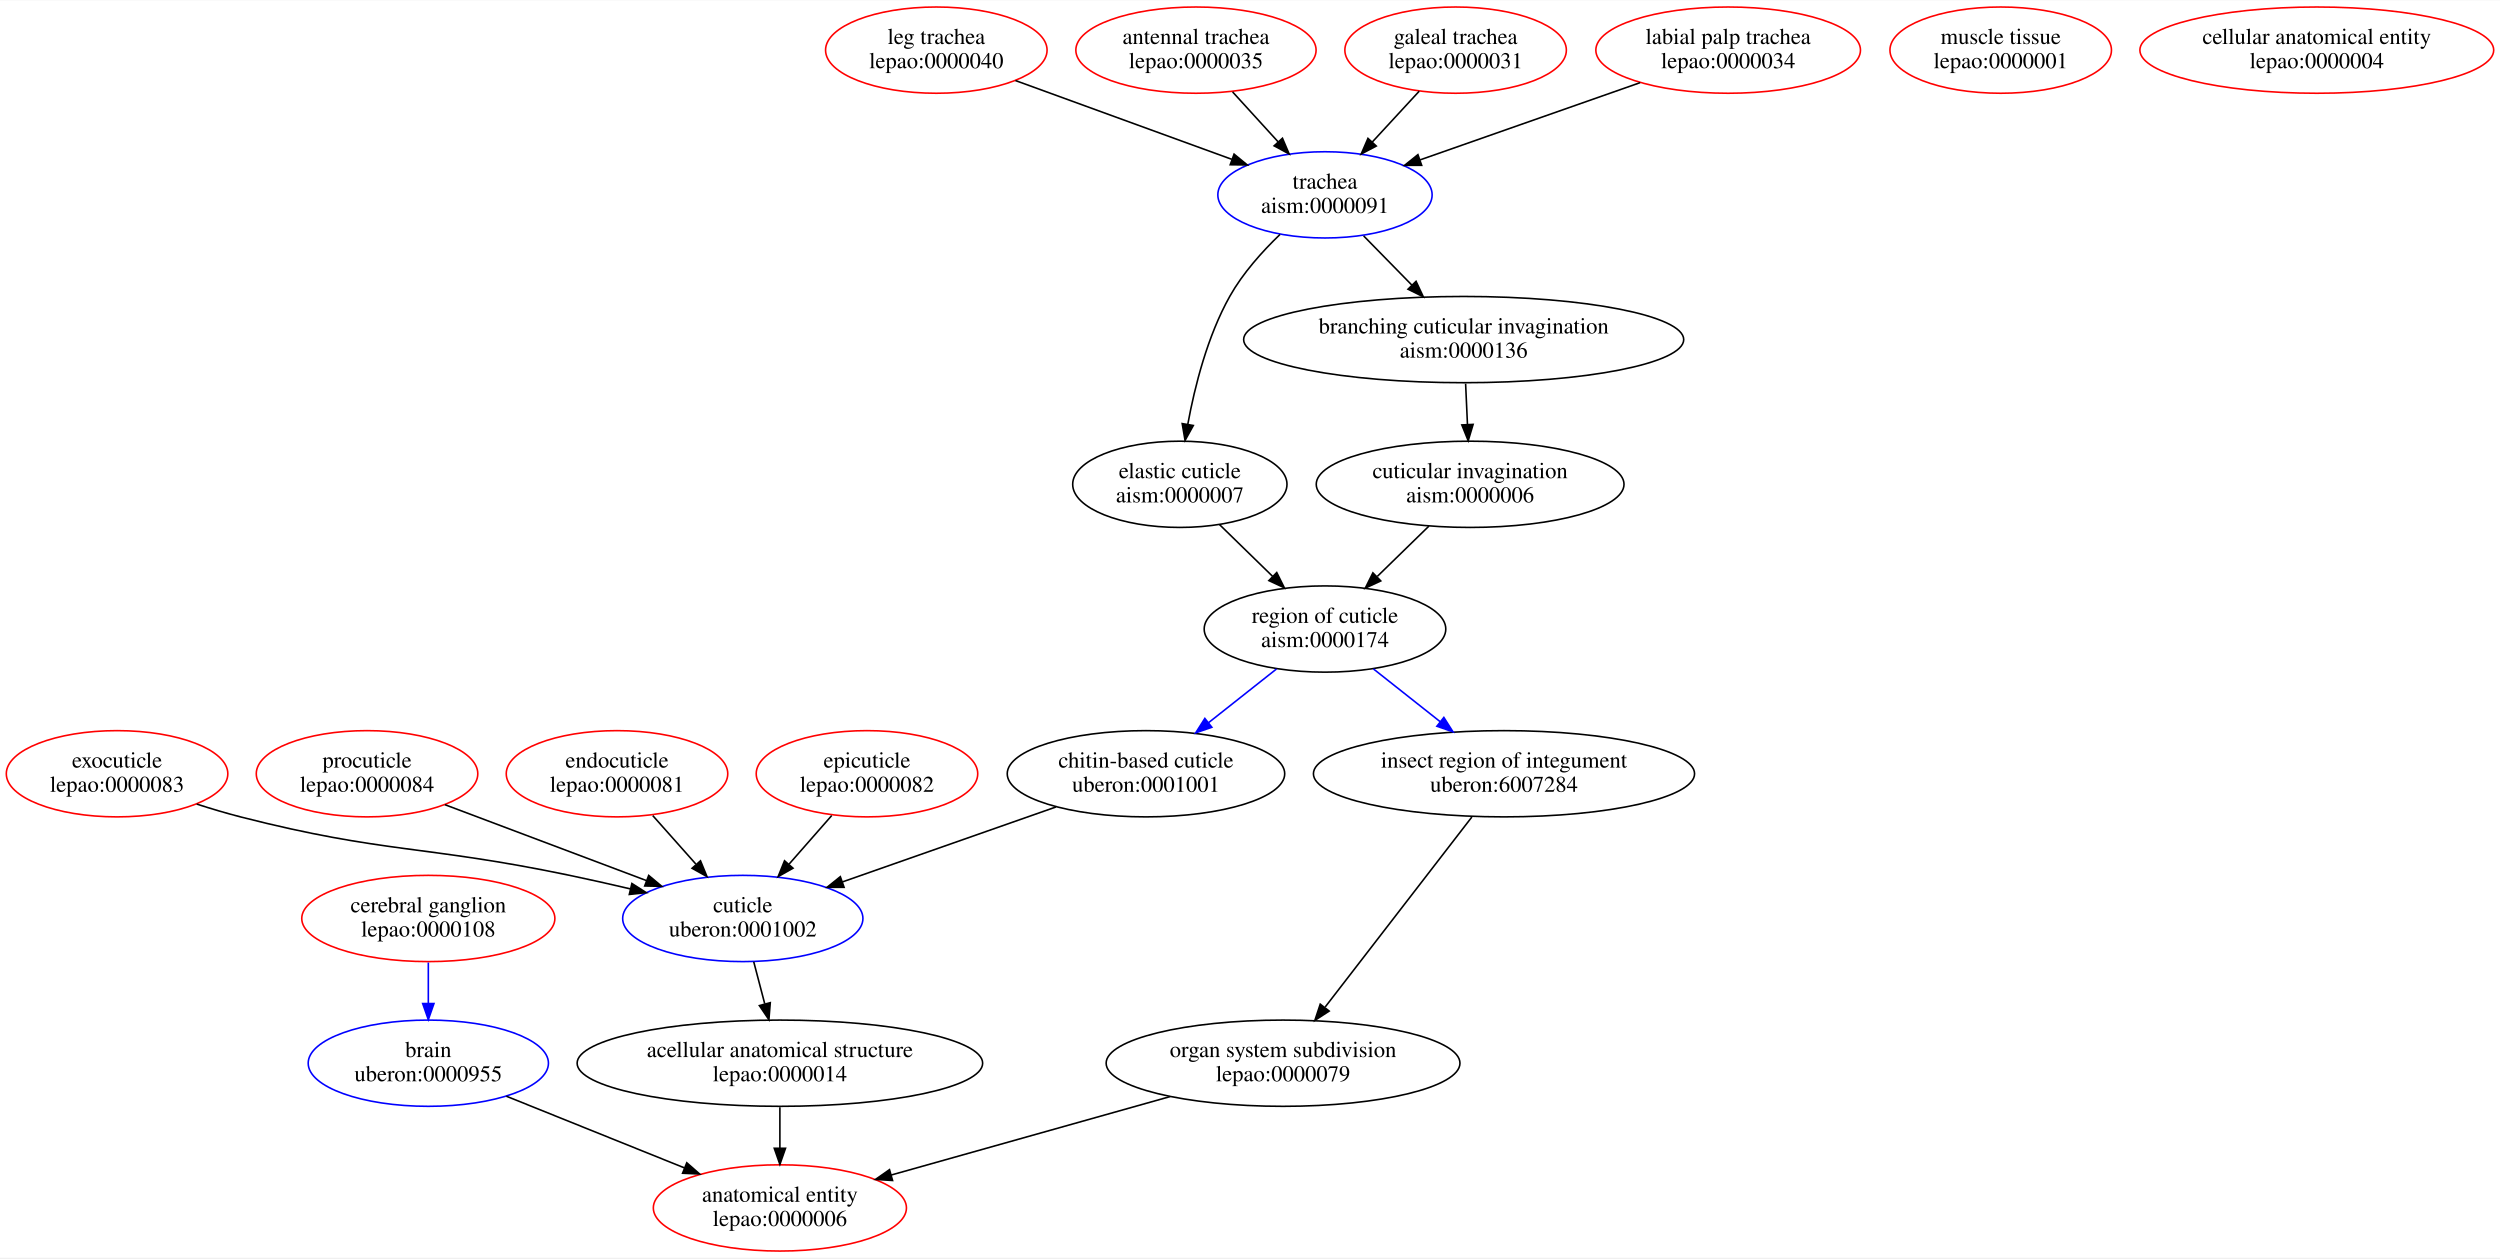
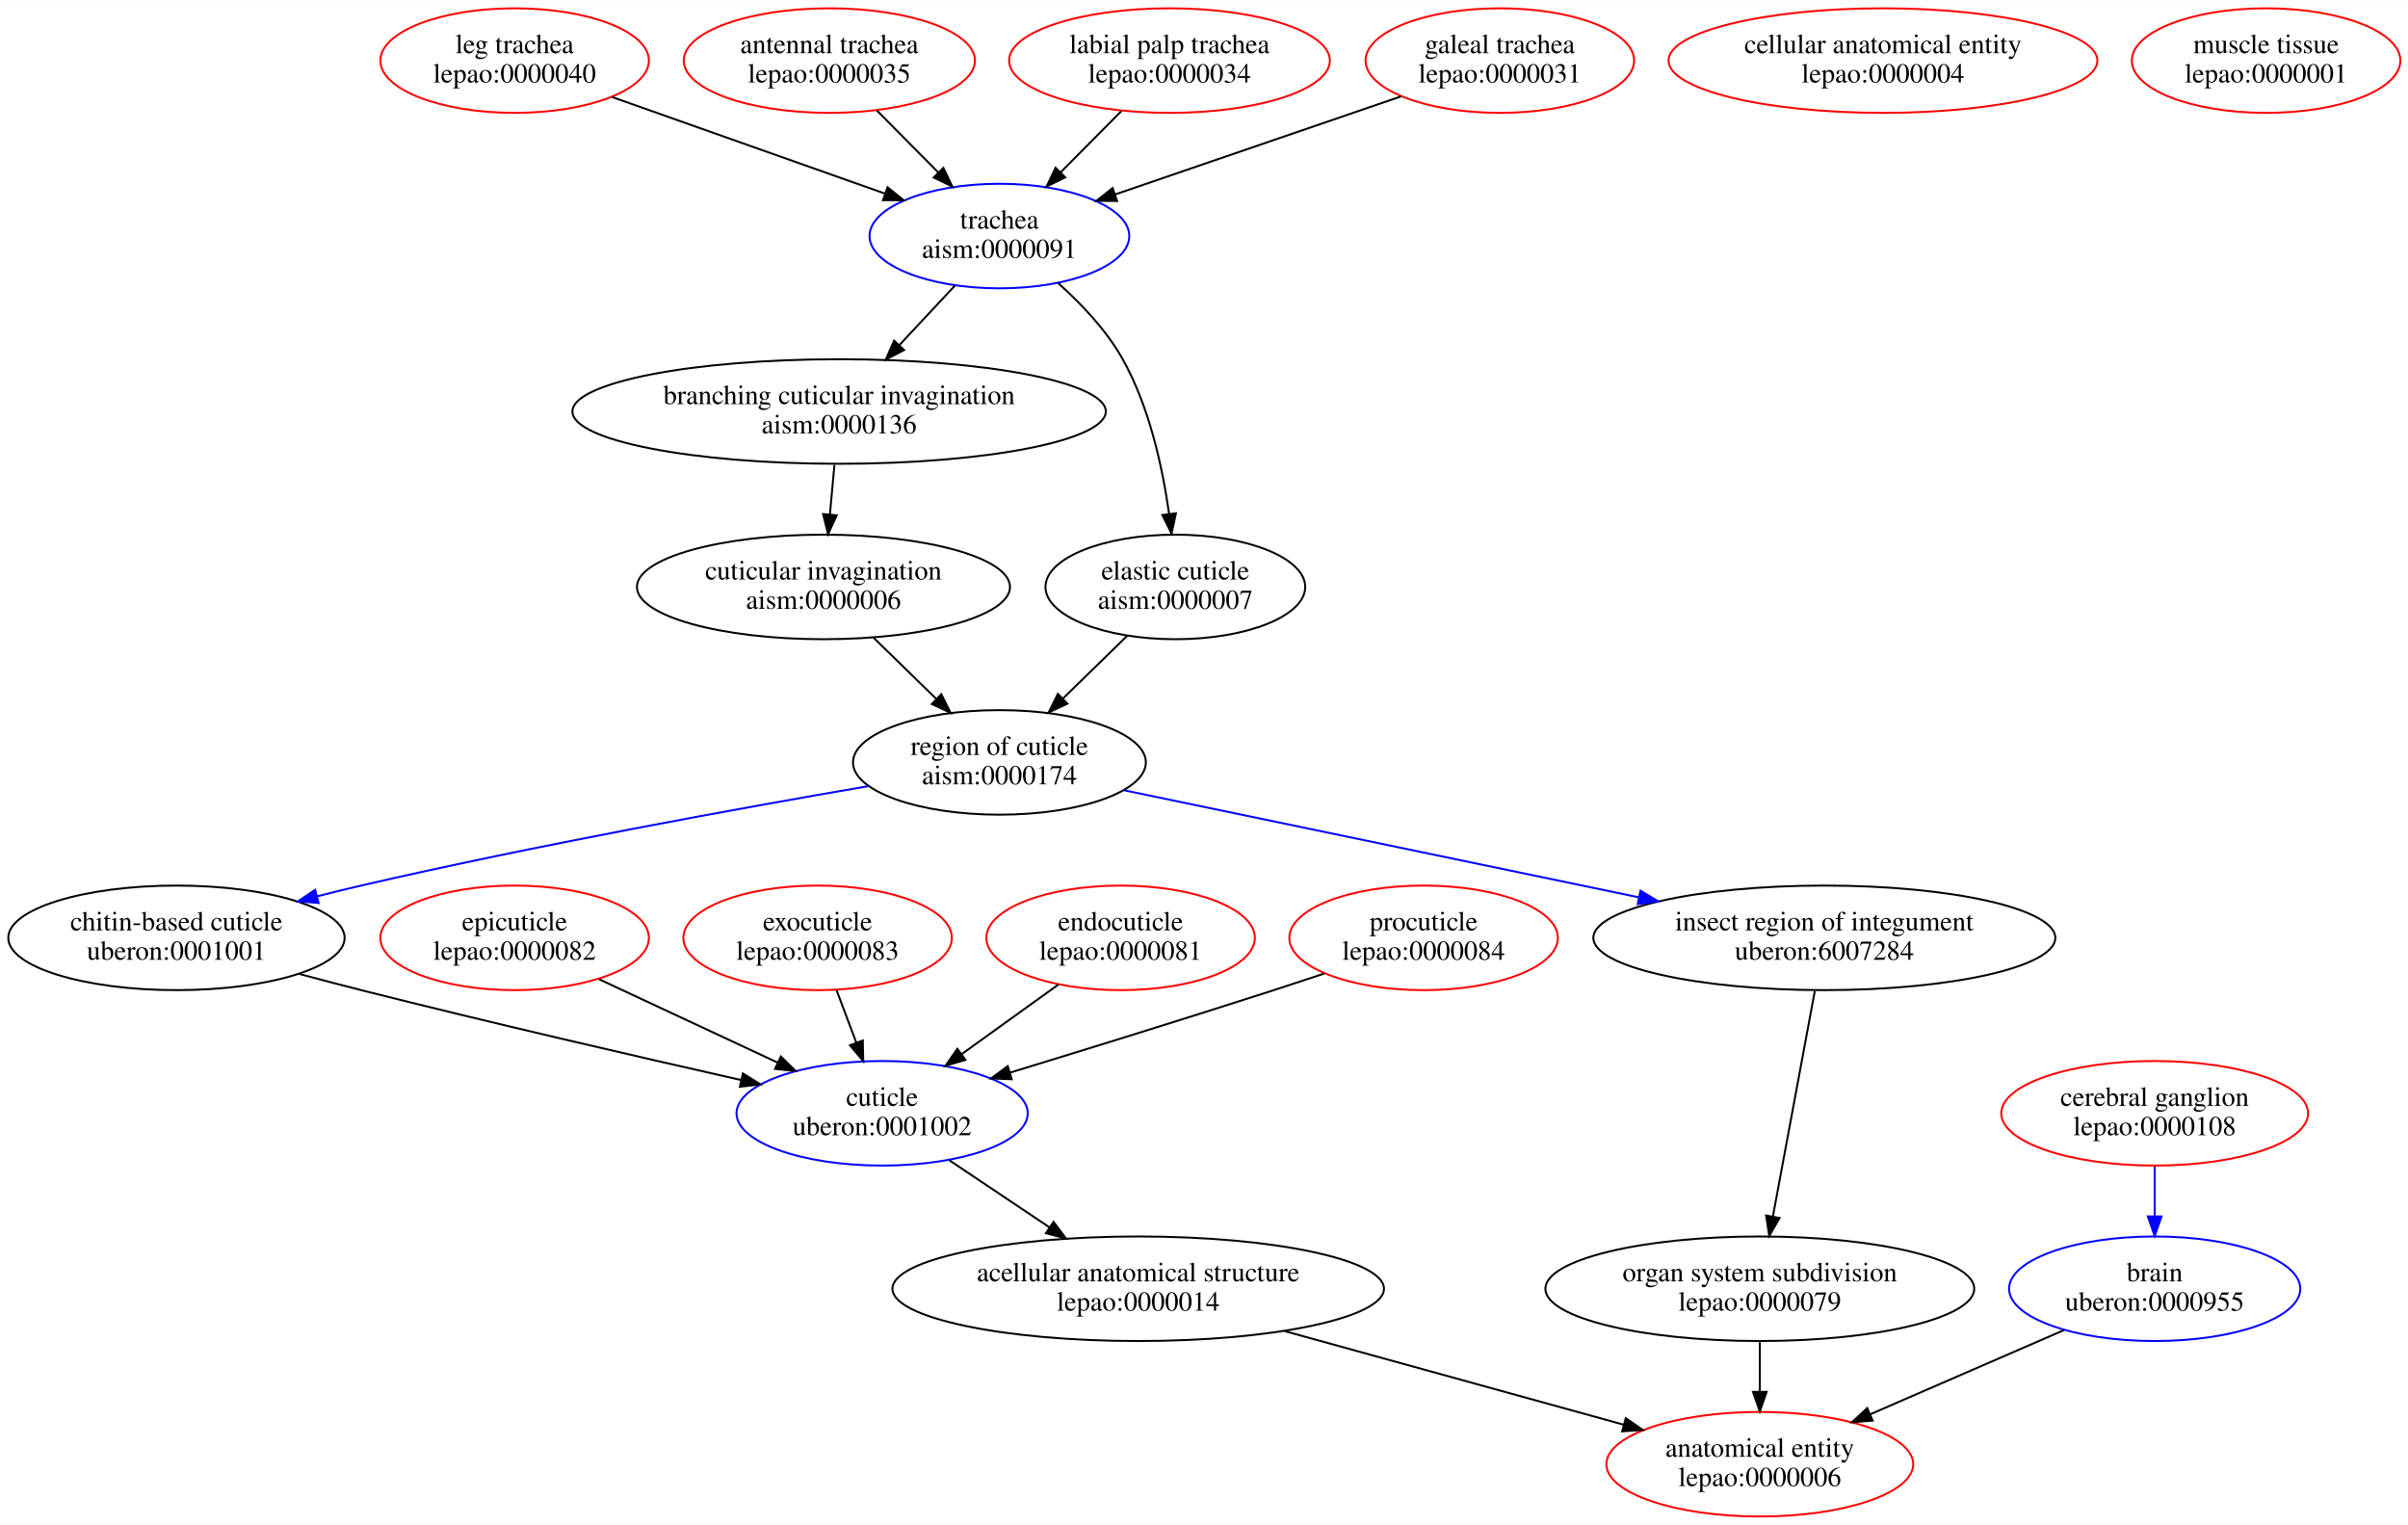
- <svg xmlns="http://www.w3.org/2000/svg" width="1550pt" height="780pt" viewBox="0.00 0.00 1550.19 779.66">
+ <svg xmlns="http://www.w3.org/2000/svg" width="1232pt" height="780pt" viewBox="0.00 0.00 1231.86 779.66">
  <g id="graph0" class="graph" transform="scale(1 1) rotate(0) translate(4 775.66)">
-     <polygon fill="white" stroke="transparent" points="-4,4 -4,-775.66 1546.19,-775.66 1546.19,4 -4,4" />
+     <polygon fill="white" stroke="transparent" points="-4,4 -4,-775.66 1227.86,-775.66 1227.86,4 -4,4" />
    <g id="node1" class="node">
-       <ellipse fill="none" stroke="black" cx="907.59" cy="-475.57" rx="95.42" ry="26.74" />
-       <text text-anchor="middle" x="907.59" y="-479.37" font-family="Times,serif" font-size="14.00">cuticular invagination</text>
-       <text text-anchor="middle" x="907.59" y="-464.37" font-family="Times,serif" font-size="14.00">aism:0000006</text>
+       <ellipse fill="none" stroke="red" cx="259.27" cy="-744.79" rx="68.68" ry="26.74" />
+       <text text-anchor="middle" x="259.27" y="-748.59" font-family="Times,serif" font-size="14.00">leg trachea</text>
+       <text text-anchor="middle" x="259.27" y="-733.59" font-family="Times,serif" font-size="14.00">lepao:0000040</text>
    </g>
    <g id="node2" class="node">
-       <ellipse fill="none" stroke="black" cx="817.59" cy="-385.83" rx="74.91" ry="26.74" />
-       <text text-anchor="middle" x="817.59" y="-389.63" font-family="Times,serif" font-size="14.00">region of cuticle</text>
-       <text text-anchor="middle" x="817.59" y="-374.63" font-family="Times,serif" font-size="14.00">aism:0000174</text>
+       <ellipse fill="none" stroke="blue" cx="507.27" cy="-655.05" rx="66.44" ry="26.74" />
+       <text text-anchor="middle" x="507.27" y="-658.85" font-family="Times,serif" font-size="14.00">trachea</text>
+       <text text-anchor="middle" x="507.27" y="-643.85" font-family="Times,serif" font-size="14.00">aism:0000091</text>
    </g>
    <g id="edge1" class="edge">
-       <path fill="none" stroke="black" d="M882.04,-449.66C872.09,-439.96 860.56,-428.72 850.03,-418.46" />
-       <polygon fill="black" stroke="black" points="852.18,-415.67 842.58,-411.19 847.3,-420.68 852.18,-415.67" />
+       <path fill="none" stroke="black" d="M309.16,-726.14C349.44,-711.89 406.21,-691.8 448.66,-676.79" />
+       <polygon fill="black" stroke="black" points="450.04,-680.01 458.3,-673.37 447.71,-673.41 450.04,-680.01" />
+     </g>
+     <g id="node4" class="node">
+       <ellipse fill="none" stroke="black" cx="425.27" cy="-565.31" rx="136.44" ry="26.74" />
+       <text text-anchor="middle" x="425.27" y="-569.11" font-family="Times,serif" font-size="14.00">branching cuticular invagination</text>
+       <text text-anchor="middle" x="425.27" y="-554.11" font-family="Times,serif" font-size="14.00">aism:0000136</text>
+     </g>
+     <g id="edge17" class="edge">
+       <path fill="none" stroke="black" d="M484.43,-629.61C475.66,-620.24 465.52,-609.38 456.13,-599.33" />
+       <polygon fill="black" stroke="black" points="458.51,-596.76 449.13,-591.84 453.4,-601.54 458.51,-596.76" />
+     </g>
+     <g id="node21" class="node">
+       <ellipse fill="none" stroke="black" cx="597.27" cy="-475.57" rx="66.44" ry="26.74" />
+       <text text-anchor="middle" x="597.27" y="-479.37" font-family="Times,serif" font-size="14.00">elastic cuticle</text>
+       <text text-anchor="middle" x="597.27" y="-464.37" font-family="Times,serif" font-size="14.00">aism:0000007</text>
+     </g>
+     <g id="edge18" class="edge">
+       <path fill="none" stroke="black" d="M537.31,-630.98C549.21,-620.37 562.01,-606.88 570.27,-592.18 583.99,-567.76 590.75,-536.69 594.07,-512.91" />
+       <polygon fill="black" stroke="black" points="597.56,-513.24 595.34,-502.88 590.62,-512.36 597.56,-513.24" />
+     </g>
+     <g id="node3" class="node">
+       <ellipse fill="none" stroke="red" cx="420.27" cy="-744.79" rx="74.49" ry="26.74" />
+       <text text-anchor="middle" x="420.27" y="-748.59" font-family="Times,serif" font-size="14.00">antennal trachea</text>
+       <text text-anchor="middle" x="420.27" y="-733.59" font-family="Times,serif" font-size="14.00">lepao:0000035</text>
+     </g>
+     <g id="edge2" class="edge">
+       <path fill="none" stroke="black" d="M444.5,-719.35C454.21,-709.56 465.53,-698.15 475.85,-687.73" />
+       <polygon fill="black" stroke="black" points="478.61,-689.93 483.16,-680.36 473.64,-685 478.61,-689.93" />
+     </g>
+     <g id="node5" class="node">
+       <ellipse fill="none" stroke="black" cx="417.27" cy="-475.57" rx="95.42" ry="26.74" />
+       <text text-anchor="middle" x="417.27" y="-479.37" font-family="Times,serif" font-size="14.00">cuticular invagination</text>
+       <text text-anchor="middle" x="417.27" y="-464.37" font-family="Times,serif" font-size="14.00">aism:0000006</text>
+     </g>
+     <g id="edge3" class="edge">
+       <path fill="none" stroke="black" d="M422.87,-537.99C422.14,-530.02 421.33,-521.13 420.56,-512.64" />
+       <polygon fill="black" stroke="black" points="424.03,-512.22 419.64,-502.57 417.06,-512.85 424.03,-512.22" />
+     </g>
+     <g id="node6" class="node">
+       <ellipse fill="none" stroke="black" cx="507.27" cy="-385.83" rx="74.91" ry="26.74" />
+       <text text-anchor="middle" x="507.27" y="-389.63" font-family="Times,serif" font-size="14.00">region of cuticle</text>
+       <text text-anchor="middle" x="507.27" y="-374.63" font-family="Times,serif" font-size="14.00">aism:0000174</text>
+     </g>
+     <g id="edge19" class="edge">
+       <path fill="none" stroke="black" d="M442.82,-449.66C452.77,-439.96 464.29,-428.72 474.82,-418.46" />
+       <polygon fill="black" stroke="black" points="477.56,-420.68 482.28,-411.19 472.67,-415.67 477.56,-420.68" />
+     </g>
+     <g id="node7" class="node">
+       <ellipse fill="none" stroke="black" cx="86.27" cy="-296.09" rx="86.03" ry="26.74" />
+       <text text-anchor="middle" x="86.27" y="-299.89" font-family="Times,serif" font-size="14.00">chitin-based cuticle</text>
+       <text text-anchor="middle" x="86.27" y="-284.89" font-family="Times,serif" font-size="14.00">uberon:0001001</text>
+     </g>
+     <g id="edge4" class="edge">
+       <path fill="none" stroke="blue" d="M440.14,-373.67C374.01,-362.31 270.24,-343.48 181.27,-322.96 173.77,-321.23 165.98,-319.31 158.22,-317.32" />
+       <polygon fill="blue" stroke="blue" points="158.99,-313.91 148.43,-314.77 157.23,-320.68 158.99,-313.91" />
    </g>
    <g id="node8" class="node">
-       <ellipse fill="none" stroke="black" cx="706.59" cy="-296.09" rx="86.03" ry="26.74" />
-       <text text-anchor="middle" x="706.59" y="-299.89" font-family="Times,serif" font-size="14.00">chitin-based cuticle</text>
-       <text text-anchor="middle" x="706.59" y="-284.89" font-family="Times,serif" font-size="14.00">uberon:0001001</text>
+       <ellipse fill="none" stroke="black" cx="929.27" cy="-296.09" rx="118.17" ry="26.74" />
+       <text text-anchor="middle" x="929.27" y="-299.89" font-family="Times,serif" font-size="14.00">insect region of integument</text>
+       <text text-anchor="middle" x="929.27" y="-284.89" font-family="Times,serif" font-size="14.00">uberon:6007284</text>
+     </g>
+     <g id="edge5" class="edge">
+       <path fill="none" stroke="blue" d="M570.9,-371.6C640.79,-357.07 753.75,-333.58 834.16,-316.86" />
+       <polygon fill="blue" stroke="blue" points="835.22,-320.22 844.3,-314.76 833.79,-313.37 835.22,-320.22" />
+     </g>
+     <g id="node13" class="node">
+       <ellipse fill="none" stroke="blue" cx="447.27" cy="-206.35" rx="74.49" ry="26.74" />
+       <text text-anchor="middle" x="447.27" y="-210.15" font-family="Times,serif" font-size="14.00">cuticle</text>
+       <text text-anchor="middle" x="447.27" y="-195.15" font-family="Times,serif" font-size="14.00">uberon:0001002</text>
+     </g>
+     <g id="edge12" class="edge">
+       <path fill="none" stroke="black" d="M149.03,-277.64C159.77,-274.76 170.83,-271.86 181.27,-269.22 246.73,-252.7 321.66,-235.42 375.27,-223.33" />
+       <polygon fill="black" stroke="black" points="376.04,-226.75 385.03,-221.14 374.51,-219.92 376.04,-226.75" />
+     </g>
+     <g id="node18" class="node">
+       <ellipse fill="none" stroke="black" cx="896.27" cy="-116.61" rx="109.7" ry="26.74" />
+       <text text-anchor="middle" x="896.27" y="-120.41" font-family="Times,serif" font-size="14.00">organ system subdivision</text>
+       <text text-anchor="middle" x="896.27" y="-105.41" font-family="Times,serif" font-size="14.00">lepao:0000079</text>
+     </g>
+     <g id="edge14" class="edge">
+       <path fill="none" stroke="black" d="M924.4,-268.9C918.73,-238.41 909.33,-187.85 902.97,-153.66" />
+       <polygon fill="black" stroke="black" points="906.37,-152.81 901.1,-143.62 899.49,-154.09 906.37,-152.81" />
+     </g>
+     <g id="node9" class="node">
+       <ellipse fill="none" stroke="black" cx="578.27" cy="-116.61" rx="125.73" ry="26.74" />
+       <text text-anchor="middle" x="578.27" y="-120.41" font-family="Times,serif" font-size="14.00">acellular anatomical structure</text>
+       <text text-anchor="middle" x="578.27" y="-105.41" font-family="Times,serif" font-size="14.00">lepao:0000014</text>
+     </g>
+     <g id="node10" class="node">
+       <ellipse fill="none" stroke="red" cx="896.27" cy="-26.87" rx="78.48" ry="26.74" />
+       <text text-anchor="middle" x="896.27" y="-30.67" font-family="Times,serif" font-size="14.00">anatomical entity</text>
+       <text text-anchor="middle" x="896.27" y="-15.67" font-family="Times,serif" font-size="14.00">lepao:0000006</text>
+     </g>
+     <g id="edge6" class="edge">
+       <path fill="none" stroke="black" d="M653.23,-94.93C705.75,-80.44 775.45,-61.2 826.74,-47.05" />
+       <polygon fill="black" stroke="black" points="827.71,-50.42 836.42,-44.38 825.85,-43.67 827.71,-50.42" />
+     </g>
+     <g id="node11" class="node">
+       <ellipse fill="none" stroke="red" cx="594.27" cy="-744.79" rx="82.05" ry="26.74" />
+       <text text-anchor="middle" x="594.27" y="-748.59" font-family="Times,serif" font-size="14.00">labial palp trachea</text>
+       <text text-anchor="middle" x="594.27" y="-733.59" font-family="Times,serif" font-size="14.00">lepao:0000034</text>
+     </g>
+     <g id="edge7" class="edge">
+       <path fill="none" stroke="black" d="M569.57,-718.88C559.95,-709.18 548.81,-697.94 538.63,-687.68" />
+       <polygon fill="black" stroke="black" points="540.95,-685.05 531.43,-680.41 535.98,-689.98 540.95,-685.05" />
+     </g>
+     <g id="node12" class="node">
+       <ellipse fill="none" stroke="red" cx="259.27" cy="-296.09" rx="68.68" ry="26.74" />
+       <text text-anchor="middle" x="259.27" y="-299.89" font-family="Times,serif" font-size="14.00">epicuticle</text>
+       <text text-anchor="middle" x="259.27" y="-284.89" font-family="Times,serif" font-size="14.00">lepao:0000082</text>
    </g>
    <g id="edge8" class="edge">
-       <path fill="none" stroke="blue" d="M787.55,-361.09C774.56,-350.82 759.2,-338.68 745.36,-327.74" />
-       <polygon fill="blue" stroke="blue" points="747.44,-324.92 737.42,-321.46 743.1,-330.41 747.44,-324.92" />
-     </g>
-     <g id="node12" class="node">
-       <ellipse fill="none" stroke="black" cx="928.59" cy="-296.09" rx="118.17" ry="26.74" />
-       <text text-anchor="middle" x="928.59" y="-299.89" font-family="Times,serif" font-size="14.00">insect region of integument</text>
-       <text text-anchor="middle" x="928.59" y="-284.89" font-family="Times,serif" font-size="14.00">uberon:6007284</text>
+       <path fill="none" stroke="black" d="M302.4,-274.96C329.59,-262.27 364.91,-245.78 393.87,-232.27" />
+       <polygon fill="black" stroke="black" points="395.45,-235.4 403.03,-228 392.49,-229.05 395.45,-235.4" />
+     </g>
+     <g id="edge11" class="edge">
+       <path fill="none" stroke="black" d="M481.69,-182.3C497.31,-171.83 516,-159.31 532.76,-148.09" />
+       <polygon fill="black" stroke="black" points="534.96,-150.83 541.32,-142.35 531.07,-145.01 534.96,-150.83" />
+     </g>
+     <g id="node14" class="node">
+       <ellipse fill="none" stroke="red" cx="414.27" cy="-296.09" rx="68.68" ry="26.74" />
+       <text text-anchor="middle" x="414.27" y="-299.89" font-family="Times,serif" font-size="14.00">exocuticle</text>
+       <text text-anchor="middle" x="414.27" y="-284.89" font-family="Times,serif" font-size="14.00">lepao:0000083</text>
    </g>
    <g id="edge9" class="edge">
-       <path fill="none" stroke="blue" d="M847.63,-361.09C860.4,-350.99 875.47,-339.08 889.13,-328.28" />
-       <polygon fill="blue" stroke="blue" points="891.3,-331.03 896.97,-322.08 886.96,-325.54 891.3,-331.03" />
-     </g>
-     <g id="node3" class="node">
-       <ellipse fill="none" stroke="red" cx="68.59" cy="-296.09" rx="68.68" ry="26.74" />
-       <text text-anchor="middle" x="68.59" y="-299.89" font-family="Times,serif" font-size="14.00">exocuticle</text>
-       <text text-anchor="middle" x="68.59" y="-284.89" font-family="Times,serif" font-size="14.00">lepao:0000083</text>
-     </g>
-     <g id="node4" class="node">
-       <ellipse fill="none" stroke="blue" cx="456.59" cy="-206.35" rx="74.49" ry="26.74" />
-       <text text-anchor="middle" x="456.59" y="-210.15" font-family="Times,serif" font-size="14.00">cuticle</text>
-       <text text-anchor="middle" x="456.59" y="-195.15" font-family="Times,serif" font-size="14.00">uberon:0001002</text>
-     </g>
-     <g id="edge2" class="edge">
-       <path fill="none" stroke="black" d="M117.97,-277.29C127.08,-274.36 136.57,-271.52 145.59,-269.22 234.37,-246.57 258.88,-251.9 348.59,-233.22 360.95,-230.65 374.06,-227.7 386.72,-224.73" />
-       <polygon fill="black" stroke="black" points="387.82,-228.06 396.75,-222.36 386.21,-221.25 387.82,-228.06" />
-     </g>
-     <g id="node5" class="node">
-       <ellipse fill="none" stroke="black" cx="479.59" cy="-116.61" rx="125.73" ry="26.74" />
-       <text text-anchor="middle" x="479.59" y="-120.41" font-family="Times,serif" font-size="14.00">acellular anatomical structure</text>
-       <text text-anchor="middle" x="479.59" y="-105.41" font-family="Times,serif" font-size="14.00">lepao:0000014</text>
-     </g>
-     <g id="edge3" class="edge">
-       <path fill="none" stroke="black" d="M463.37,-179.5C465.5,-171.36 467.89,-162.22 470.18,-153.51" />
-       <polygon fill="black" stroke="black" points="473.63,-154.14 472.78,-143.58 466.86,-152.36 473.63,-154.14" />
-     </g>
-     <g id="node11" class="node">
-       <ellipse fill="none" stroke="red" cx="479.59" cy="-26.87" rx="78.48" ry="26.74" />
-       <text text-anchor="middle" x="479.59" y="-30.67" font-family="Times,serif" font-size="14.00">anatomical entity</text>
-       <text text-anchor="middle" x="479.59" y="-15.67" font-family="Times,serif" font-size="14.00">lepao:0000006</text>
-     </g>
-     <g id="edge18" class="edge">
-       <path fill="none" stroke="black" d="M479.59,-89.29C479.59,-81.32 479.59,-72.43 479.59,-63.94" />
-       <polygon fill="black" stroke="black" points="483.09,-63.87 479.59,-53.87 476.09,-63.87 483.09,-63.87" />
-     </g>
-     <g id="node6" class="node">
-       <ellipse fill="none" stroke="red" cx="261.59" cy="-206.35" rx="78.48" ry="26.74" />
-       <text text-anchor="middle" x="261.59" y="-210.15" font-family="Times,serif" font-size="14.00">cerebral ganglion</text>
-       <text text-anchor="middle" x="261.59" y="-195.15" font-family="Times,serif" font-size="14.00">lepao:0000108</text>
-     </g>
-     <g id="node7" class="node">
-       <ellipse fill="none" stroke="blue" cx="261.59" cy="-116.61" rx="74.49" ry="26.74" />
-       <text text-anchor="middle" x="261.59" y="-120.41" font-family="Times,serif" font-size="14.00">brain</text>
-       <text text-anchor="middle" x="261.59" y="-105.41" font-family="Times,serif" font-size="14.00">uberon:0000955</text>
-     </g>
-     <g id="edge4" class="edge">
-       <path fill="none" stroke="blue" d="M261.59,-179.03C261.59,-171.06 261.59,-162.17 261.59,-153.68" />
-       <polygon fill="blue" stroke="blue" points="265.09,-153.61 261.59,-143.61 258.09,-153.61 265.09,-153.61" />
-     </g>
-     <g id="edge17" class="edge">
-       <path fill="none" stroke="black" d="M309.97,-96.14C342.53,-83.03 385.68,-65.67 420.31,-51.73" />
-       <polygon fill="black" stroke="black" points="421.86,-54.88 429.83,-47.9 419.25,-48.38 421.86,-54.88" />
-     </g>
-     <g id="edge5" class="edge">
-       <path fill="none" stroke="black" d="M650.8,-275.51C611.49,-261.72 558.86,-243.24 518.31,-229.01" />
-       <polygon fill="black" stroke="black" points="519.39,-225.68 508.8,-225.67 517.07,-232.29 519.39,-225.68" />
-     </g>
-     <g id="node9" class="node">
-       <ellipse fill="none" stroke="black" cx="727.59" cy="-475.57" rx="66.44" ry="26.74" />
-       <text text-anchor="middle" x="727.59" y="-479.37" font-family="Times,serif" font-size="14.00">elastic cuticle</text>
-       <text text-anchor="middle" x="727.59" y="-464.37" font-family="Times,serif" font-size="14.00">aism:0000007</text>
-     </g>
-     <g id="edge6" class="edge">
-       <path fill="none" stroke="black" d="M752.18,-450.6C762.33,-440.7 774.24,-429.09 785.09,-418.51" />
-       <polygon fill="black" stroke="black" points="787.68,-420.87 792.4,-411.39 782.8,-415.86 787.68,-420.87" />
-     </g>
-     <g id="node10" class="node">
-       <ellipse fill="none" stroke="black" cx="791.59" cy="-116.61" rx="109.7" ry="26.74" />
-       <text text-anchor="middle" x="791.59" y="-120.41" font-family="Times,serif" font-size="14.00">organ system subdivision</text>
-       <text text-anchor="middle" x="791.59" y="-105.41" font-family="Times,serif" font-size="14.00">lepao:0000079</text>
-     </g>
-     <g id="edge7" class="edge">
-       <path fill="none" stroke="black" d="M721.57,-95.92C669.92,-81.4 599.99,-61.73 548.58,-47.27" />
-       <polygon fill="black" stroke="black" points="549.46,-43.88 538.88,-44.55 547.56,-50.62 549.46,-43.88" />
+       <path fill="none" stroke="black" d="M423.99,-269.24C427.15,-260.85 430.7,-251.4 434.07,-242.45" />
+       <polygon fill="black" stroke="black" points="437.37,-243.61 437.61,-233.02 430.82,-241.14 437.37,-243.61" />
+     </g>
+     <g id="node15" class="node">
+       <ellipse fill="none" stroke="red" cx="1098.27" cy="-206.35" rx="78.48" ry="26.74" />
+       <text text-anchor="middle" x="1098.27" y="-210.15" font-family="Times,serif" font-size="14.00">cerebral ganglion</text>
+       <text text-anchor="middle" x="1098.27" y="-195.15" font-family="Times,serif" font-size="14.00">lepao:0000108</text>
+     </g>
+     <g id="node16" class="node">
+       <ellipse fill="none" stroke="blue" cx="1098.27" cy="-116.61" rx="74.49" ry="26.74" />
+       <text text-anchor="middle" x="1098.27" y="-120.41" font-family="Times,serif" font-size="14.00">brain</text>
+       <text text-anchor="middle" x="1098.27" y="-105.41" font-family="Times,serif" font-size="14.00">uberon:0000955</text>
+     </g>
+     <g id="edge10" class="edge">
+       <path fill="none" stroke="blue" d="M1098.27,-179.03C1098.27,-171.06 1098.27,-162.17 1098.27,-153.68" />
+       <polygon fill="blue" stroke="blue" points="1101.77,-153.61 1098.27,-143.61 1094.77,-153.61 1101.77,-153.61" />
+     </g>
+     <g id="edge16" class="edge">
+       <path fill="none" stroke="black" d="M1051.92,-95.48C1022.47,-82.69 984.15,-66.04 952.9,-52.47" />
+       <polygon fill="black" stroke="black" points="954.01,-49.14 943.44,-48.36 951.22,-55.56 954.01,-49.14" />
+     </g>
+     <g id="node17" class="node">
+       <ellipse fill="none" stroke="red" cx="569.27" cy="-296.09" rx="68.68" ry="26.74" />
+       <text text-anchor="middle" x="569.27" y="-299.89" font-family="Times,serif" font-size="14.00">endocuticle</text>
+       <text text-anchor="middle" x="569.27" y="-284.89" font-family="Times,serif" font-size="14.00">lepao:0000081</text>
+     </g>
+     <g id="edge13" class="edge">
+       <path fill="none" stroke="black" d="M537.53,-272.27C522.38,-261.37 504.07,-248.2 487.92,-236.59" />
+       <polygon fill="black" stroke="black" points="489.86,-233.67 479.69,-230.67 485.77,-239.35 489.86,-233.67" />
    </g>
    <g id="edge21" class="edge">
-       <path fill="none" stroke="black" d="M908.67,-269.28C884.65,-238.17 844.23,-185.81 817.73,-151.48" />
-       <polygon fill="black" stroke="black" points="820.19,-148.94 811.31,-143.16 814.65,-153.22 820.19,-148.94" />
-     </g>
-     <g id="node13" class="node">
-       <ellipse fill="none" stroke="red" cx="223.59" cy="-296.09" rx="68.68" ry="26.74" />
-       <text text-anchor="middle" x="223.59" y="-299.89" font-family="Times,serif" font-size="14.00">procuticle</text>
-       <text text-anchor="middle" x="223.59" y="-284.89" font-family="Times,serif" font-size="14.00">lepao:0000084</text>
-     </g>
-     <g id="edge10" class="edge">
-       <path fill="none" stroke="black" d="M271.87,-276.91C308.12,-263.26 357.97,-244.49 396.76,-229.88" />
-       <polygon fill="black" stroke="black" points="398.24,-233.06 406.36,-226.26 395.77,-226.51 398.24,-233.06" />
-     </g>
-     <g id="node14" class="node">
-       <ellipse fill="none" stroke="red" cx="378.59" cy="-296.09" rx="68.68" ry="26.74" />
-       <text text-anchor="middle" x="378.59" y="-299.89" font-family="Times,serif" font-size="14.00">endocuticle</text>
-       <text text-anchor="middle" x="378.59" y="-284.89" font-family="Times,serif" font-size="14.00">lepao:0000081</text>
-     </g>
-     <g id="edge11" class="edge">
-       <path fill="none" stroke="black" d="M400.73,-270.18C409.05,-260.83 418.63,-250.05 427.48,-240.09" />
-       <polygon fill="black" stroke="black" points="430.36,-242.12 434.39,-232.32 425.13,-237.47 430.36,-242.12" />
-     </g>
-     <g id="node15" class="node">
-       <ellipse fill="none" stroke="red" cx="533.59" cy="-296.09" rx="68.68" ry="26.74" />
-       <text text-anchor="middle" x="533.59" y="-299.89" font-family="Times,serif" font-size="14.00">epicuticle</text>
-       <text text-anchor="middle" x="533.59" y="-284.89" font-family="Times,serif" font-size="14.00">lepao:0000082</text>
-     </g>
-     <g id="edge12" class="edge">
-       <path fill="none" stroke="black" d="M511.73,-270.18C503.52,-260.83 494.06,-250.05 485.32,-240.09" />
-       <polygon fill="black" stroke="black" points="487.73,-237.53 478.5,-232.32 482.47,-242.15 487.73,-237.53" />
-     </g>
-     <g id="node16" class="node">
-       <ellipse fill="none" stroke="blue" cx="817.59" cy="-655.05" rx="66.44" ry="26.74" />
-       <text text-anchor="middle" x="817.59" y="-658.85" font-family="Times,serif" font-size="14.00">trachea</text>
-       <text text-anchor="middle" x="817.59" y="-643.85" font-family="Times,serif" font-size="14.00">aism:0000091</text>
-     </g>
-     <g id="edge13" class="edge">
-       <path fill="none" stroke="black" d="M789.71,-630.52C778.6,-619.84 766.59,-606.42 758.59,-592.18 744.76,-567.56 736.88,-536.5 732.52,-512.78" />
-       <polygon fill="black" stroke="black" points="735.95,-512.04 730.82,-502.77 729.05,-513.22 735.95,-512.04" />
-     </g>
-     <g id="node17" class="node">
-       <ellipse fill="none" stroke="black" cx="903.59" cy="-565.31" rx="136.44" ry="26.74" />
-       <text text-anchor="middle" x="903.59" y="-569.11" font-family="Times,serif" font-size="14.00">branching cuticular invagination</text>
-       <text text-anchor="middle" x="903.59" y="-554.11" font-family="Times,serif" font-size="14.00">aism:0000136</text>
-     </g>
-     <g id="edge14" class="edge">
-       <path fill="none" stroke="black" d="M841.55,-629.61C850.82,-620.14 861.58,-609.17 871.51,-599.04" />
-       <polygon fill="black" stroke="black" points="874.06,-601.44 878.56,-591.84 869.06,-596.54 874.06,-601.44" />
-     </g>
-     <g id="edge16" class="edge">
-       <path fill="none" stroke="black" d="M904.79,-537.99C905.15,-530.02 905.56,-521.13 905.94,-512.64" />
-       <polygon fill="black" stroke="black" points="909.44,-512.72 906.4,-502.57 902.45,-512.4 909.44,-512.72" />
-     </g>
-     <g id="node18" class="node">
-       <ellipse fill="none" stroke="red" cx="576.59" cy="-744.79" rx="68.68" ry="26.74" />
-       <text text-anchor="middle" x="576.59" y="-748.59" font-family="Times,serif" font-size="14.00">leg trachea</text>
-       <text text-anchor="middle" x="576.59" y="-733.59" font-family="Times,serif" font-size="14.00">lepao:0000040</text>
+       <path fill="none" stroke="black" d="M896.27,-89.29C896.27,-81.32 896.27,-72.43 896.27,-63.94" />
+       <polygon fill="black" stroke="black" points="899.77,-63.87 896.27,-53.87 892.77,-63.87 899.77,-63.87" />
+     </g>
+     <g id="node19" class="node">
+       <ellipse fill="none" stroke="red" cx="763.27" cy="-744.79" rx="68.68" ry="26.74" />
+       <text text-anchor="middle" x="763.27" y="-748.59" font-family="Times,serif" font-size="14.00">galeal trachea</text>
+       <text text-anchor="middle" x="763.27" y="-733.59" font-family="Times,serif" font-size="14.00">lepao:0000031</text>
    </g>
    <g id="edge15" class="edge">
-       <path fill="none" stroke="black" d="M625.65,-725.93C664.51,-711.78 718.89,-691.99 759.84,-677.07" />
-       <polygon fill="black" stroke="black" points="761.22,-680.3 769.42,-673.59 758.83,-673.72 761.22,-680.3" />
-     </g>
-     <g id="node19" class="node">
-       <ellipse fill="none" stroke="red" cx="1236.59" cy="-744.79" rx="68.68" ry="26.74" />
-       <text text-anchor="middle" x="1236.59" y="-748.59" font-family="Times,serif" font-size="14.00">muscle tissue</text>
-       <text text-anchor="middle" x="1236.59" y="-733.59" font-family="Times,serif" font-size="14.00">lepao:0000001</text>
+       <path fill="none" stroke="black" d="M712.69,-726.46C670.61,-712.03 610.64,-691.48 566.35,-676.3" />
+       <polygon fill="black" stroke="black" points="567.46,-672.98 556.87,-673.05 565.19,-679.6 567.46,-672.98" />
    </g>
    <g id="node20" class="node">
-       <ellipse fill="none" stroke="red" cx="737.59" cy="-744.79" rx="74.49" ry="26.74" />
-       <text text-anchor="middle" x="737.59" y="-748.59" font-family="Times,serif" font-size="14.00">antennal trachea</text>
-       <text text-anchor="middle" x="737.59" y="-733.59" font-family="Times,serif" font-size="14.00">lepao:0000035</text>
-     </g>
-     <g id="edge19" class="edge">
-       <path fill="none" stroke="black" d="M760.3,-718.88C769.06,-709.27 779.19,-698.16 788.48,-687.98" />
-       <polygon fill="black" stroke="black" points="791.22,-690.16 795.37,-680.41 786.05,-685.45 791.22,-690.16" />
-     </g>
-     <g id="node21" class="node">
-       <ellipse fill="none" stroke="red" cx="898.59" cy="-744.79" rx="68.68" ry="26.74" />
-       <text text-anchor="middle" x="898.59" y="-748.59" font-family="Times,serif" font-size="14.00">galeal trachea</text>
-       <text text-anchor="middle" x="898.59" y="-733.59" font-family="Times,serif" font-size="14.00">lepao:0000031</text>
+       <ellipse fill="none" stroke="red" cx="959.27" cy="-744.79" rx="109.7" ry="26.74" />
+       <text text-anchor="middle" x="959.27" y="-748.59" font-family="Times,serif" font-size="14.00">cellular anatomical entity</text>
+       <text text-anchor="middle" x="959.27" y="-733.59" font-family="Times,serif" font-size="14.00">lepao:0000004</text>
    </g>
    <g id="edge20" class="edge">
-       <path fill="none" stroke="black" d="M876.03,-719.35C866.99,-709.56 856.45,-698.15 846.84,-687.73" />
-       <polygon fill="black" stroke="black" points="849.39,-685.33 840.03,-680.36 844.24,-690.08 849.39,-685.33" />
+       <path fill="none" stroke="black" d="M572.67,-450.6C562.53,-440.7 550.62,-429.09 539.77,-418.51" />
+       <polygon fill="black" stroke="black" points="542.06,-415.86 532.46,-411.39 537.17,-420.87 542.06,-415.86" />
    </g>
    <g id="node22" class="node">
-       <ellipse fill="none" stroke="red" cx="1432.59" cy="-744.79" rx="109.7" ry="26.74" />
-       <text text-anchor="middle" x="1432.59" y="-748.59" font-family="Times,serif" font-size="14.00">cellular anatomical entity</text>
-       <text text-anchor="middle" x="1432.59" y="-733.59" font-family="Times,serif" font-size="14.00">lepao:0000004</text>
+       <ellipse fill="none" stroke="red" cx="1155.27" cy="-744.79" rx="68.68" ry="26.74" />
+       <text text-anchor="middle" x="1155.27" y="-748.59" font-family="Times,serif" font-size="14.00">muscle tissue</text>
+       <text text-anchor="middle" x="1155.27" y="-733.59" font-family="Times,serif" font-size="14.00">lepao:0000001</text>
    </g>
    <g id="node23" class="node">
-       <ellipse fill="none" stroke="red" cx="1067.59" cy="-744.79" rx="82.05" ry="26.74" />
-       <text text-anchor="middle" x="1067.59" y="-748.59" font-family="Times,serif" font-size="14.00">labial palp trachea</text>
-       <text text-anchor="middle" x="1067.59" y="-733.59" font-family="Times,serif" font-size="14.00">lepao:0000034</text>
+       <ellipse fill="none" stroke="red" cx="724.27" cy="-296.09" rx="68.68" ry="26.74" />
+       <text text-anchor="middle" x="724.27" y="-299.89" font-family="Times,serif" font-size="14.00">procuticle</text>
+       <text text-anchor="middle" x="724.27" y="-284.89" font-family="Times,serif" font-size="14.00">lepao:0000084</text>
    </g>
    <g id="edge22" class="edge">
-       <path fill="none" stroke="black" d="M1013.03,-724.64C972.73,-710.5 917.93,-691.27 876.6,-676.76" />
-       <polygon fill="black" stroke="black" points="877.54,-673.38 866.94,-673.37 875.22,-679.99 877.54,-673.38" />
+       <path fill="none" stroke="black" d="M673.38,-277.8C664.68,-274.9 655.72,-271.95 647.27,-269.22 602.46,-254.77 551.8,-239.1 512.68,-227.15" />
+       <polygon fill="black" stroke="black" points="513.57,-223.76 502.99,-224.19 511.53,-230.46 513.57,-223.76" />
    </g>
  </g>
</svg>
